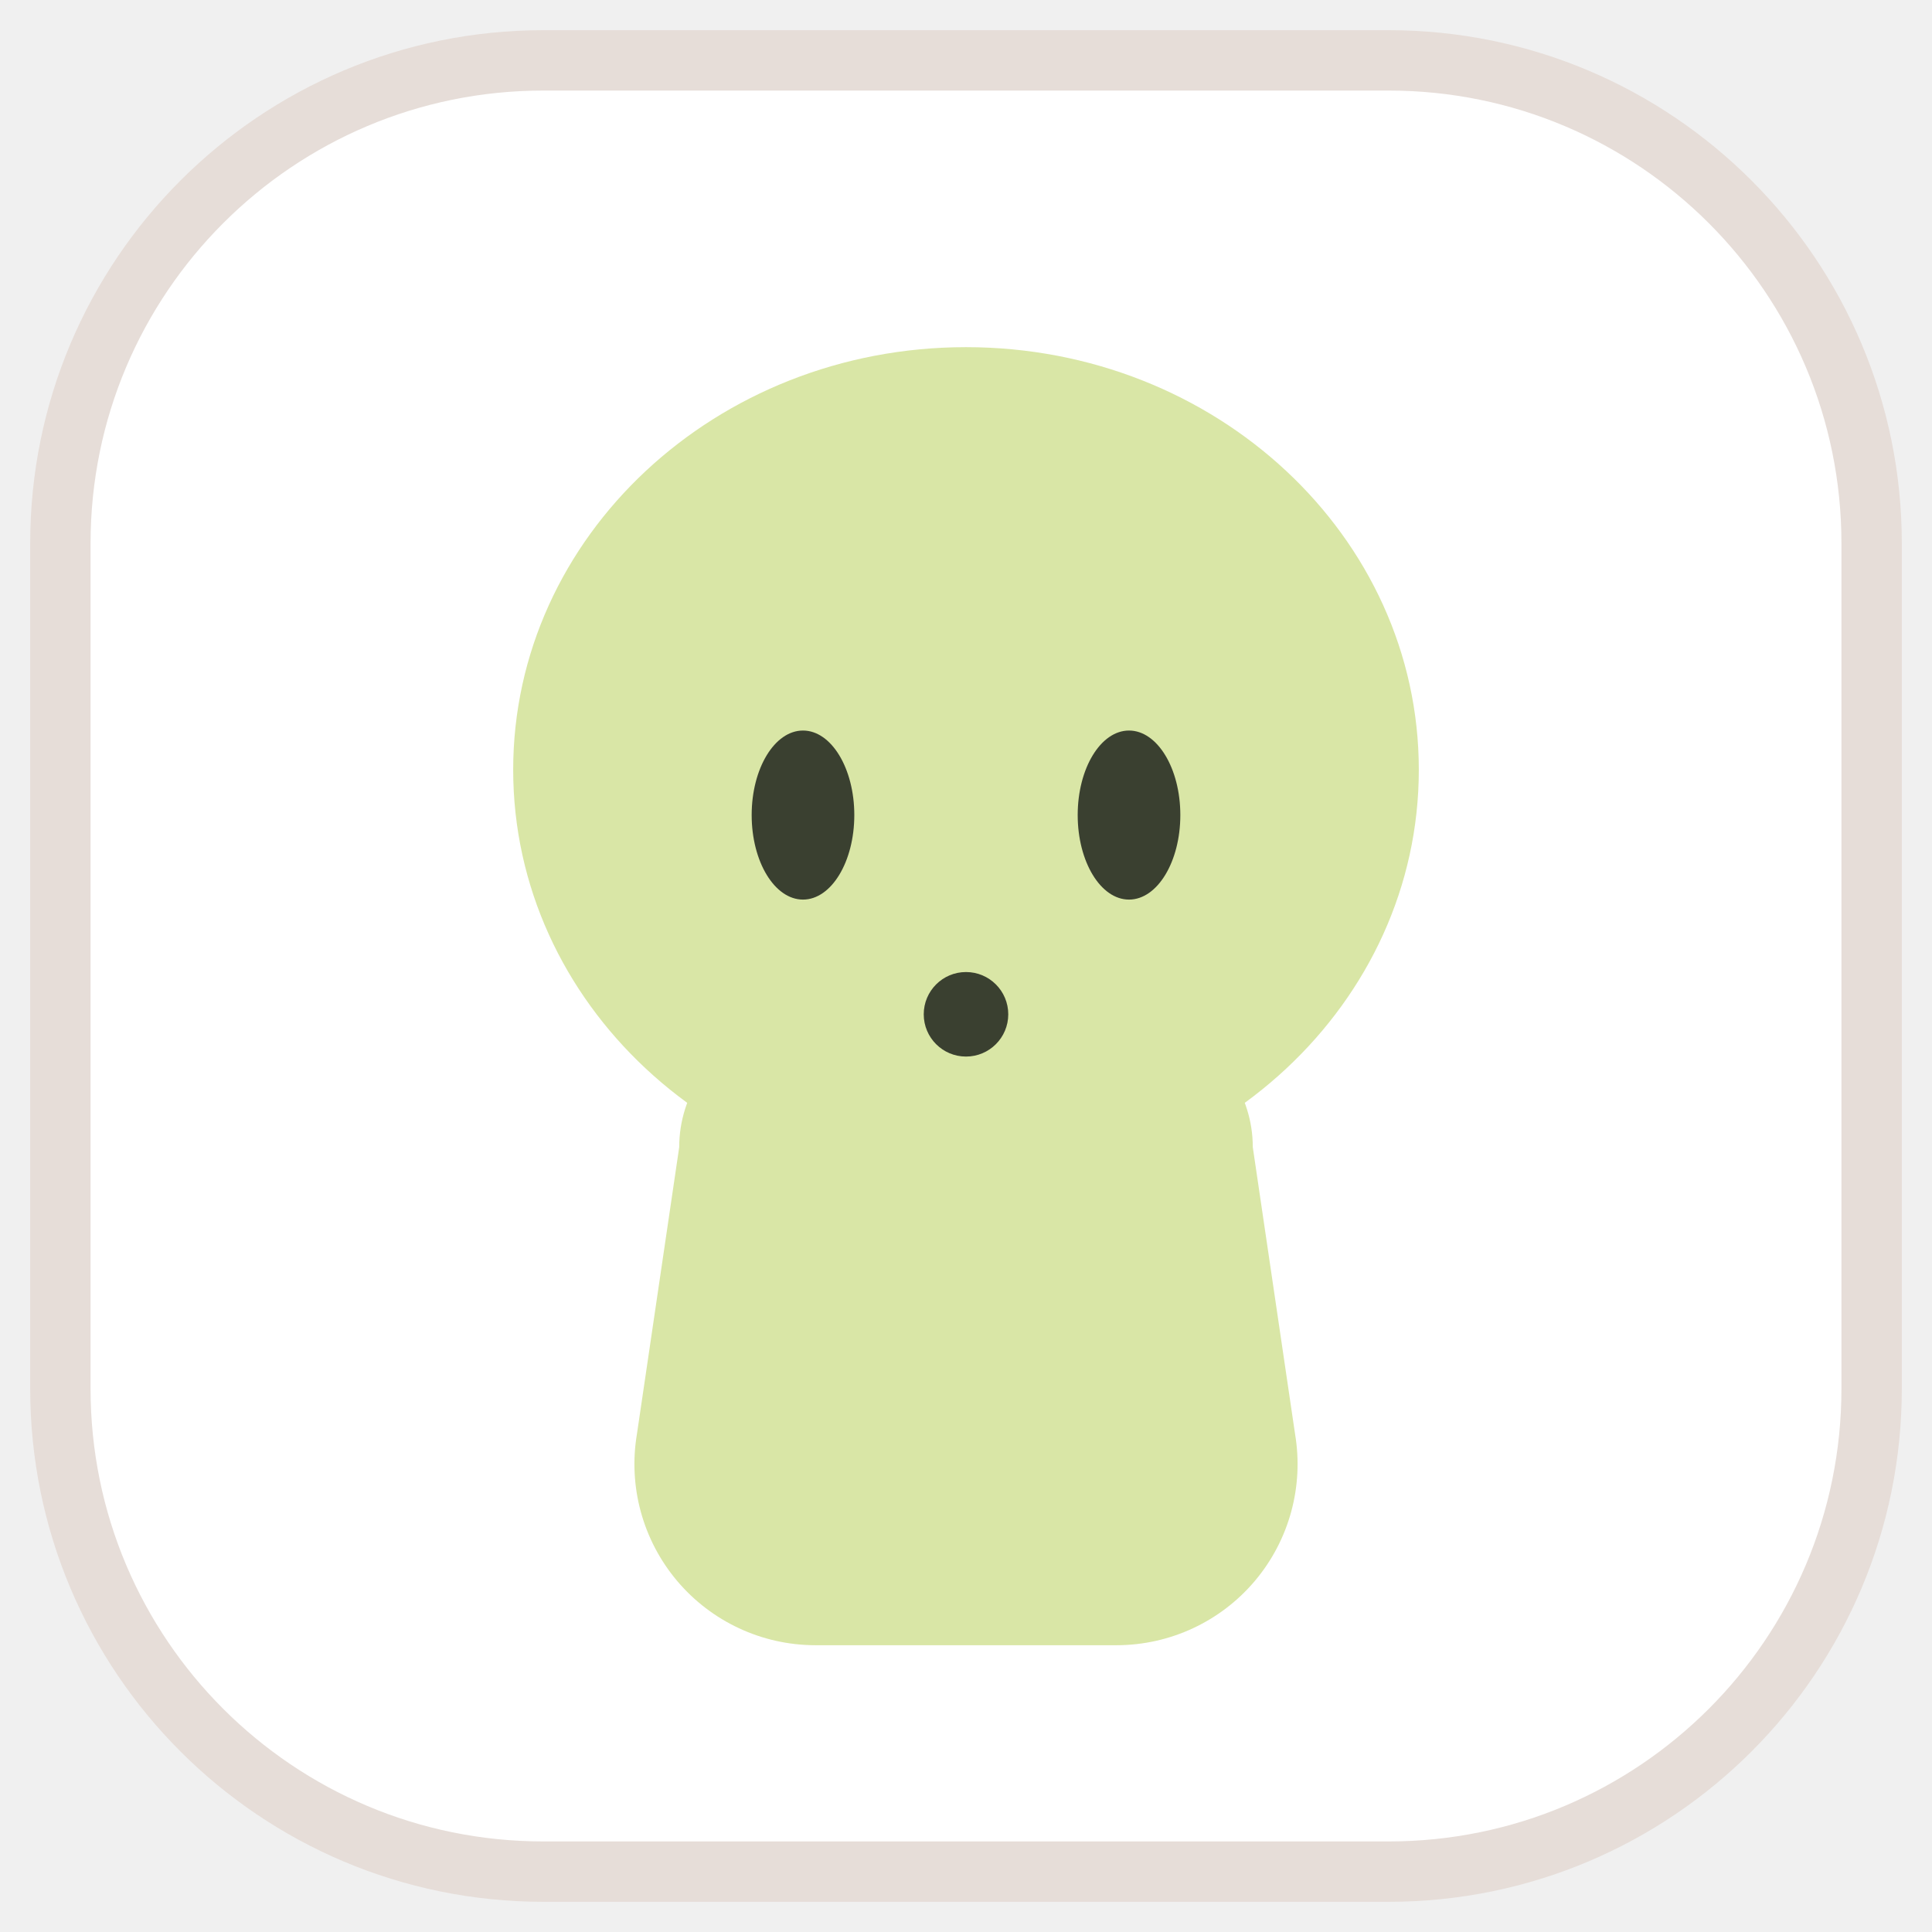
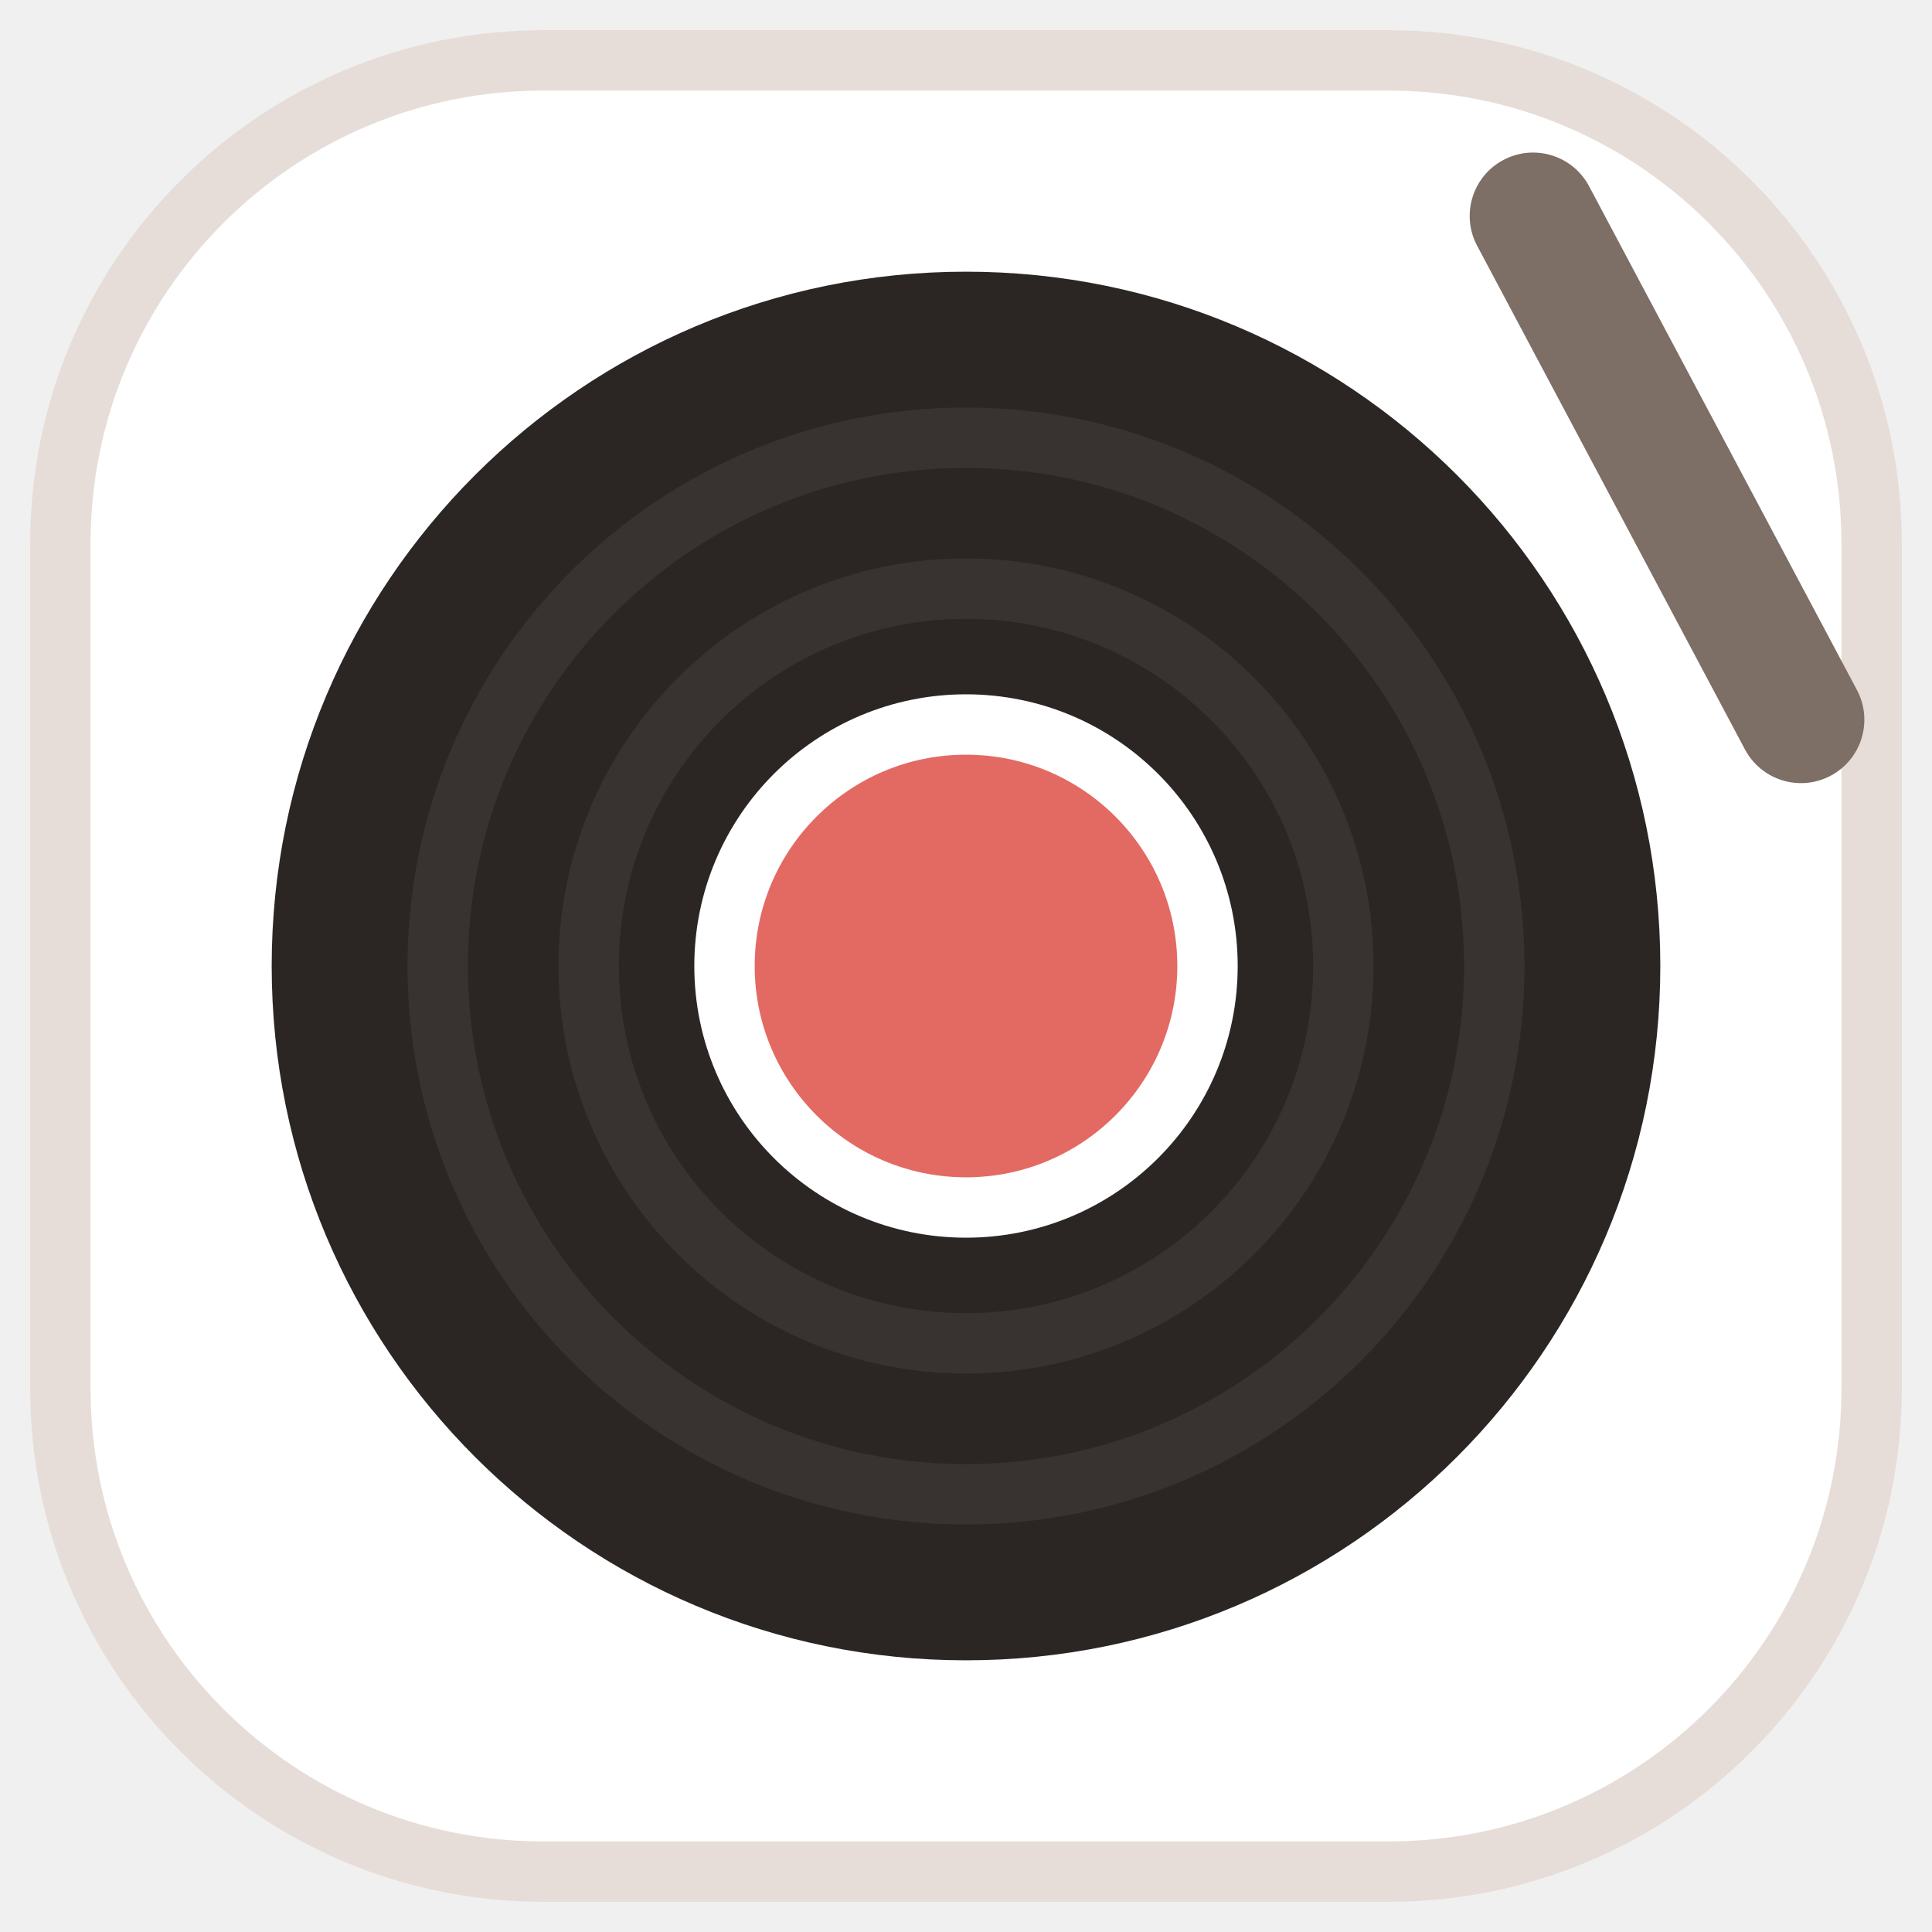
<svg xmlns="http://www.w3.org/2000/svg" viewBox="0 0 64 64">
-   <rect x="2" y="2" width="60" height="60" rx="16" fill="#FFFFFF" />
-   <rect x="2" y="2" width="60" height="60" rx="16" fill="none" stroke="#E6DDD8" stroke-width="2" />
-   <path d="M22.5 38c0-3.5 4.3-6 9.5-6s9.5 2.5 9.5 6l1.4 9.5A6 6 0 0 1 37 54.5H27a6 6 0 0 1-5.9-7L22.5 38Z" fill="#D9E6A6" />
-   <ellipse cx="32" cy="25.5" rx="15" ry="14" fill="#D9E6A6" />
-   <ellipse cx="26.6" cy="27" rx="1.7" ry="2.8" fill="#3A4030" />
-   <ellipse cx="37.4" cy="27" rx="1.7" ry="2.8" fill="#3A4030" />
-   <circle cx="32" cy="33.6" r="1.4" fill="#3A4030" />
+   <rect class="body" x="2" y="2" width="60" height="60" rx="16" fill="#FFFFFF" />
+   <rect class="body" x="2" y="2" width="60" height="60" rx="16" fill="none" stroke="#E6DDD8" stroke-width="2" />
+   <circle cx="32" cy="32" r="23" fill="#2B2624" />
+   <circle cx="32" cy="32" r="17.5" fill="none" stroke="#383230" stroke-width="2" />
+   <circle cx="32" cy="32" r="12.5" fill="none" stroke="#383230" stroke-width="2" />
+   <circle cx="32" cy="32" r="8" fill="#E36A62" stroke="#FFFFFF" stroke-width="2" />
+   <rect x="47.7" y="5.3" width="4.2" height="23.1" rx="2.1" fill="#7D6E66" transform="rotate(-28 49.8 5.3)" />
  <style>
+     /* .body, not rect — the tonearm is a rect too, and would otherwise
+        repaint itself near-black and vanish against the vinyl. */
    @media (prefers-color-scheme: dark) {
-       rect { fill: #231E1B; stroke: #4E443F; }
+       .body { fill: #231E1B; stroke: #4E443F; }
    }
  </style>
</svg>
